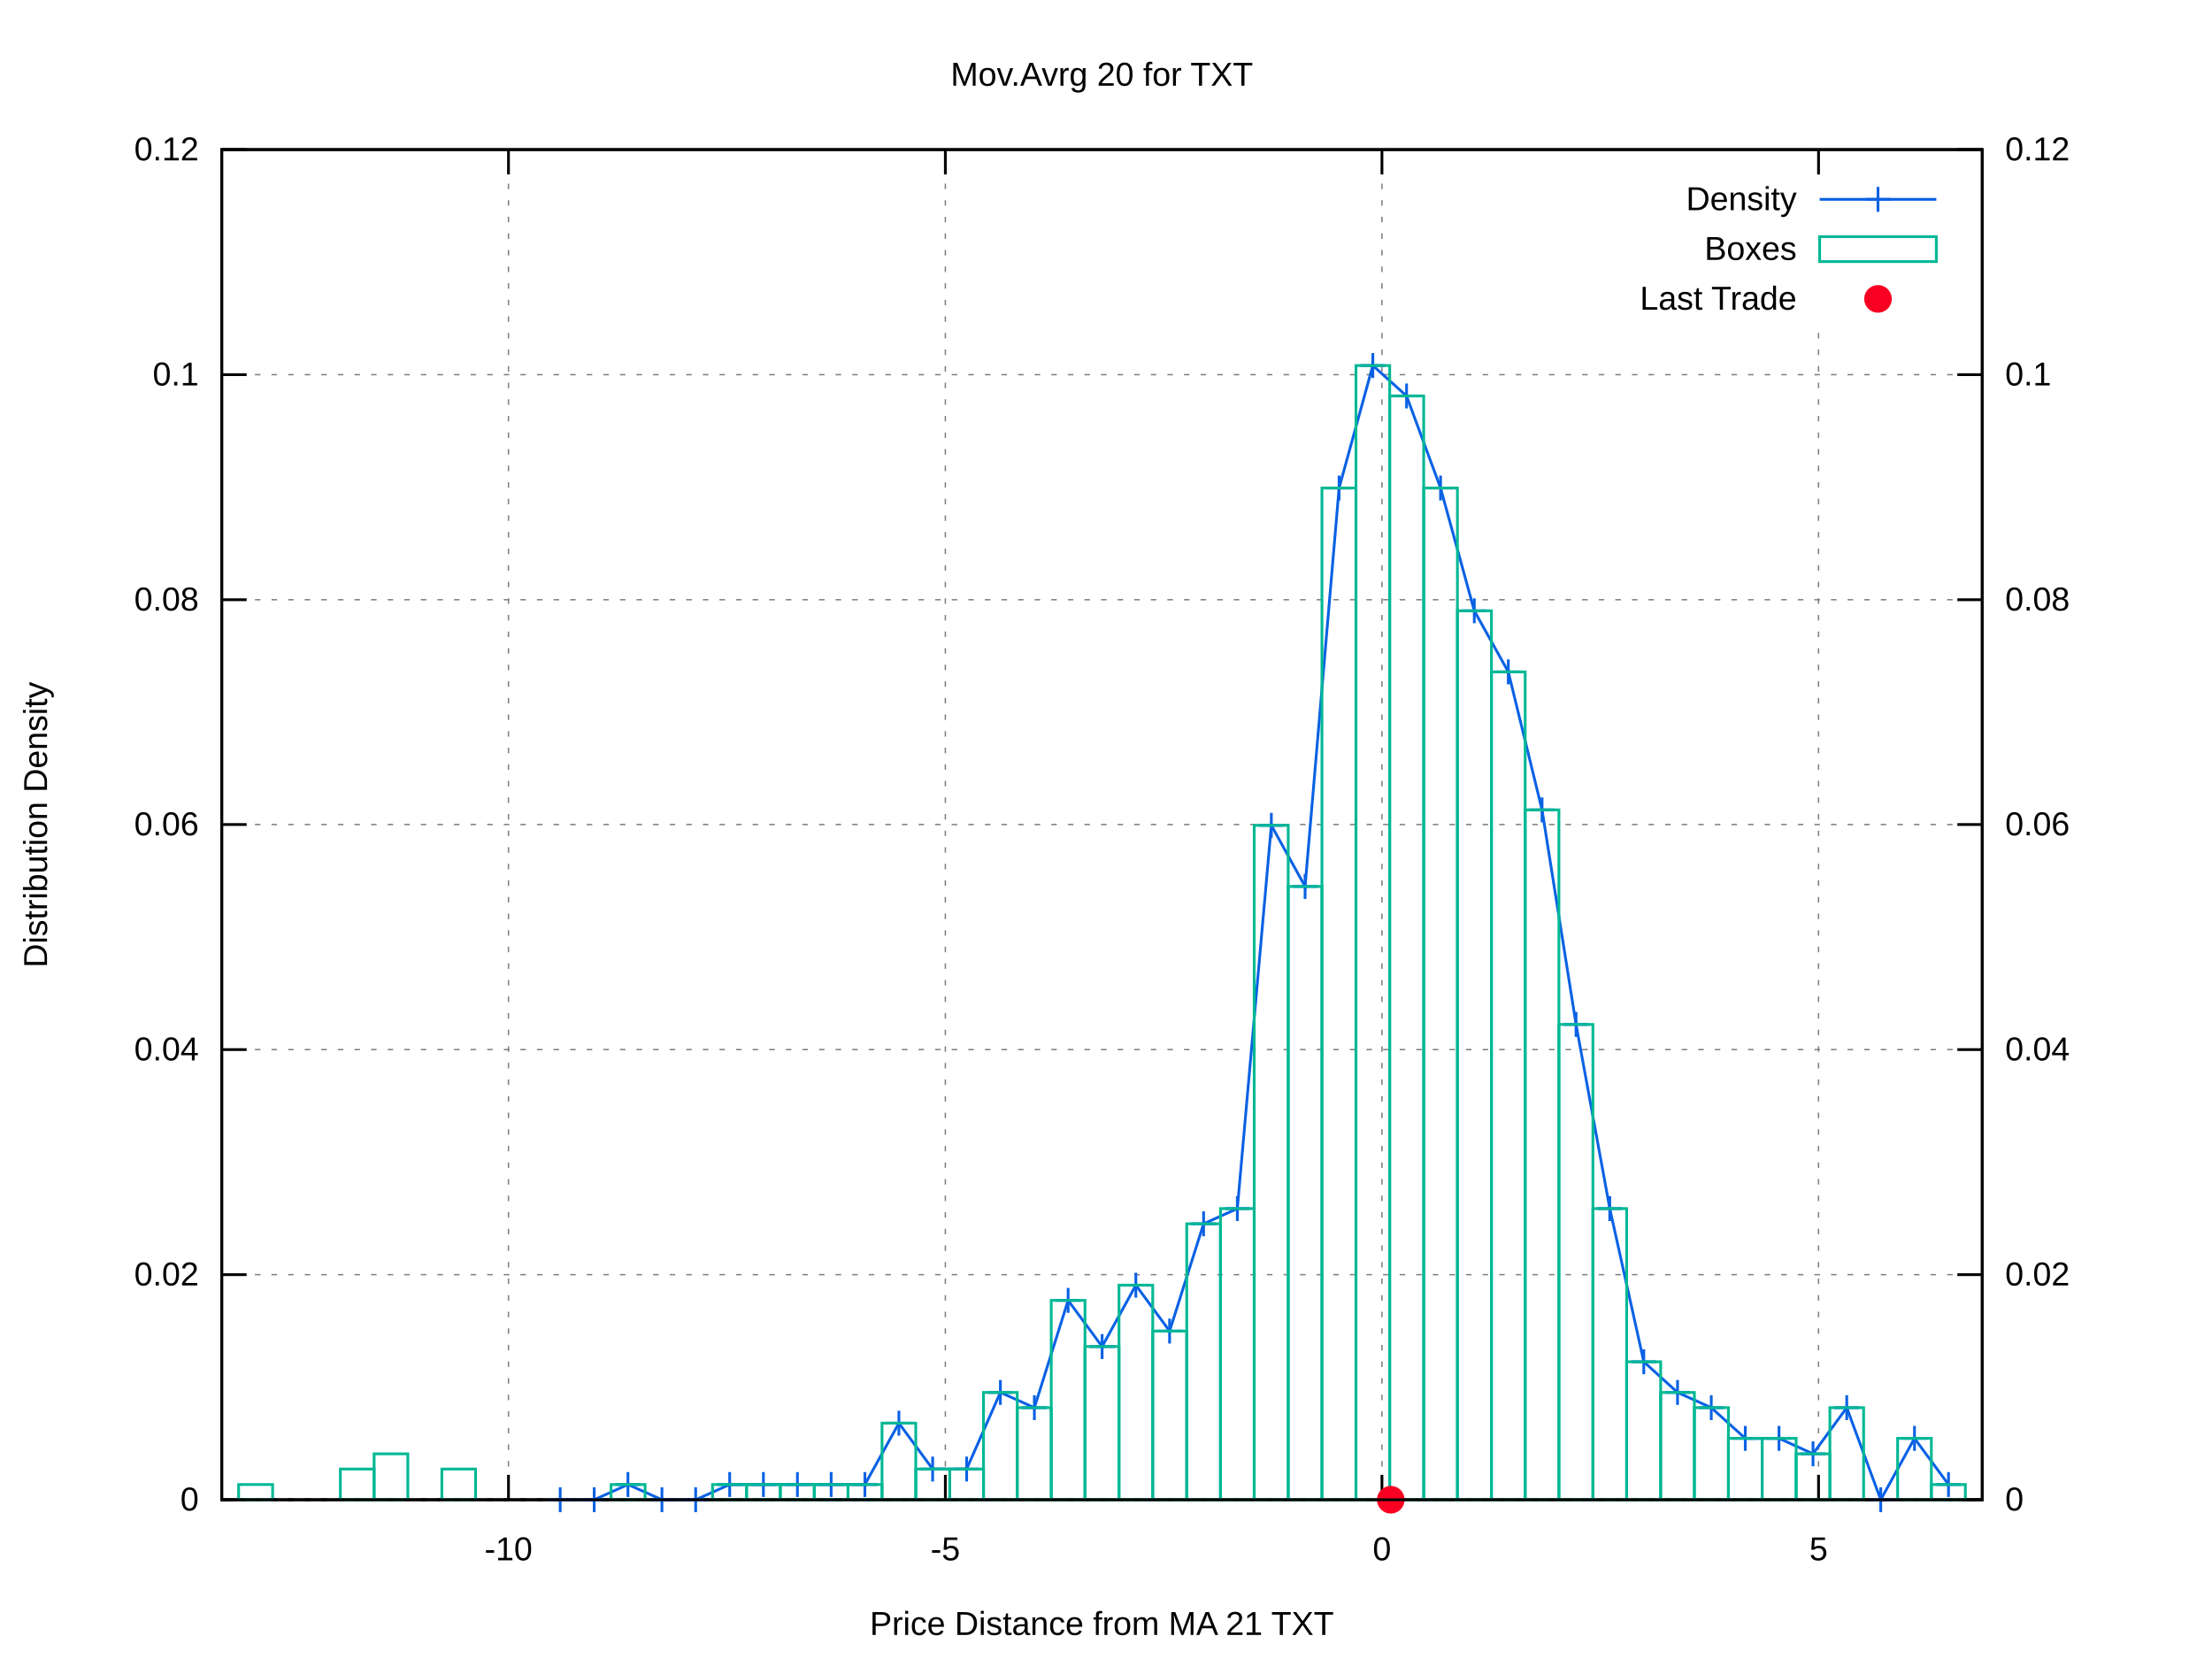
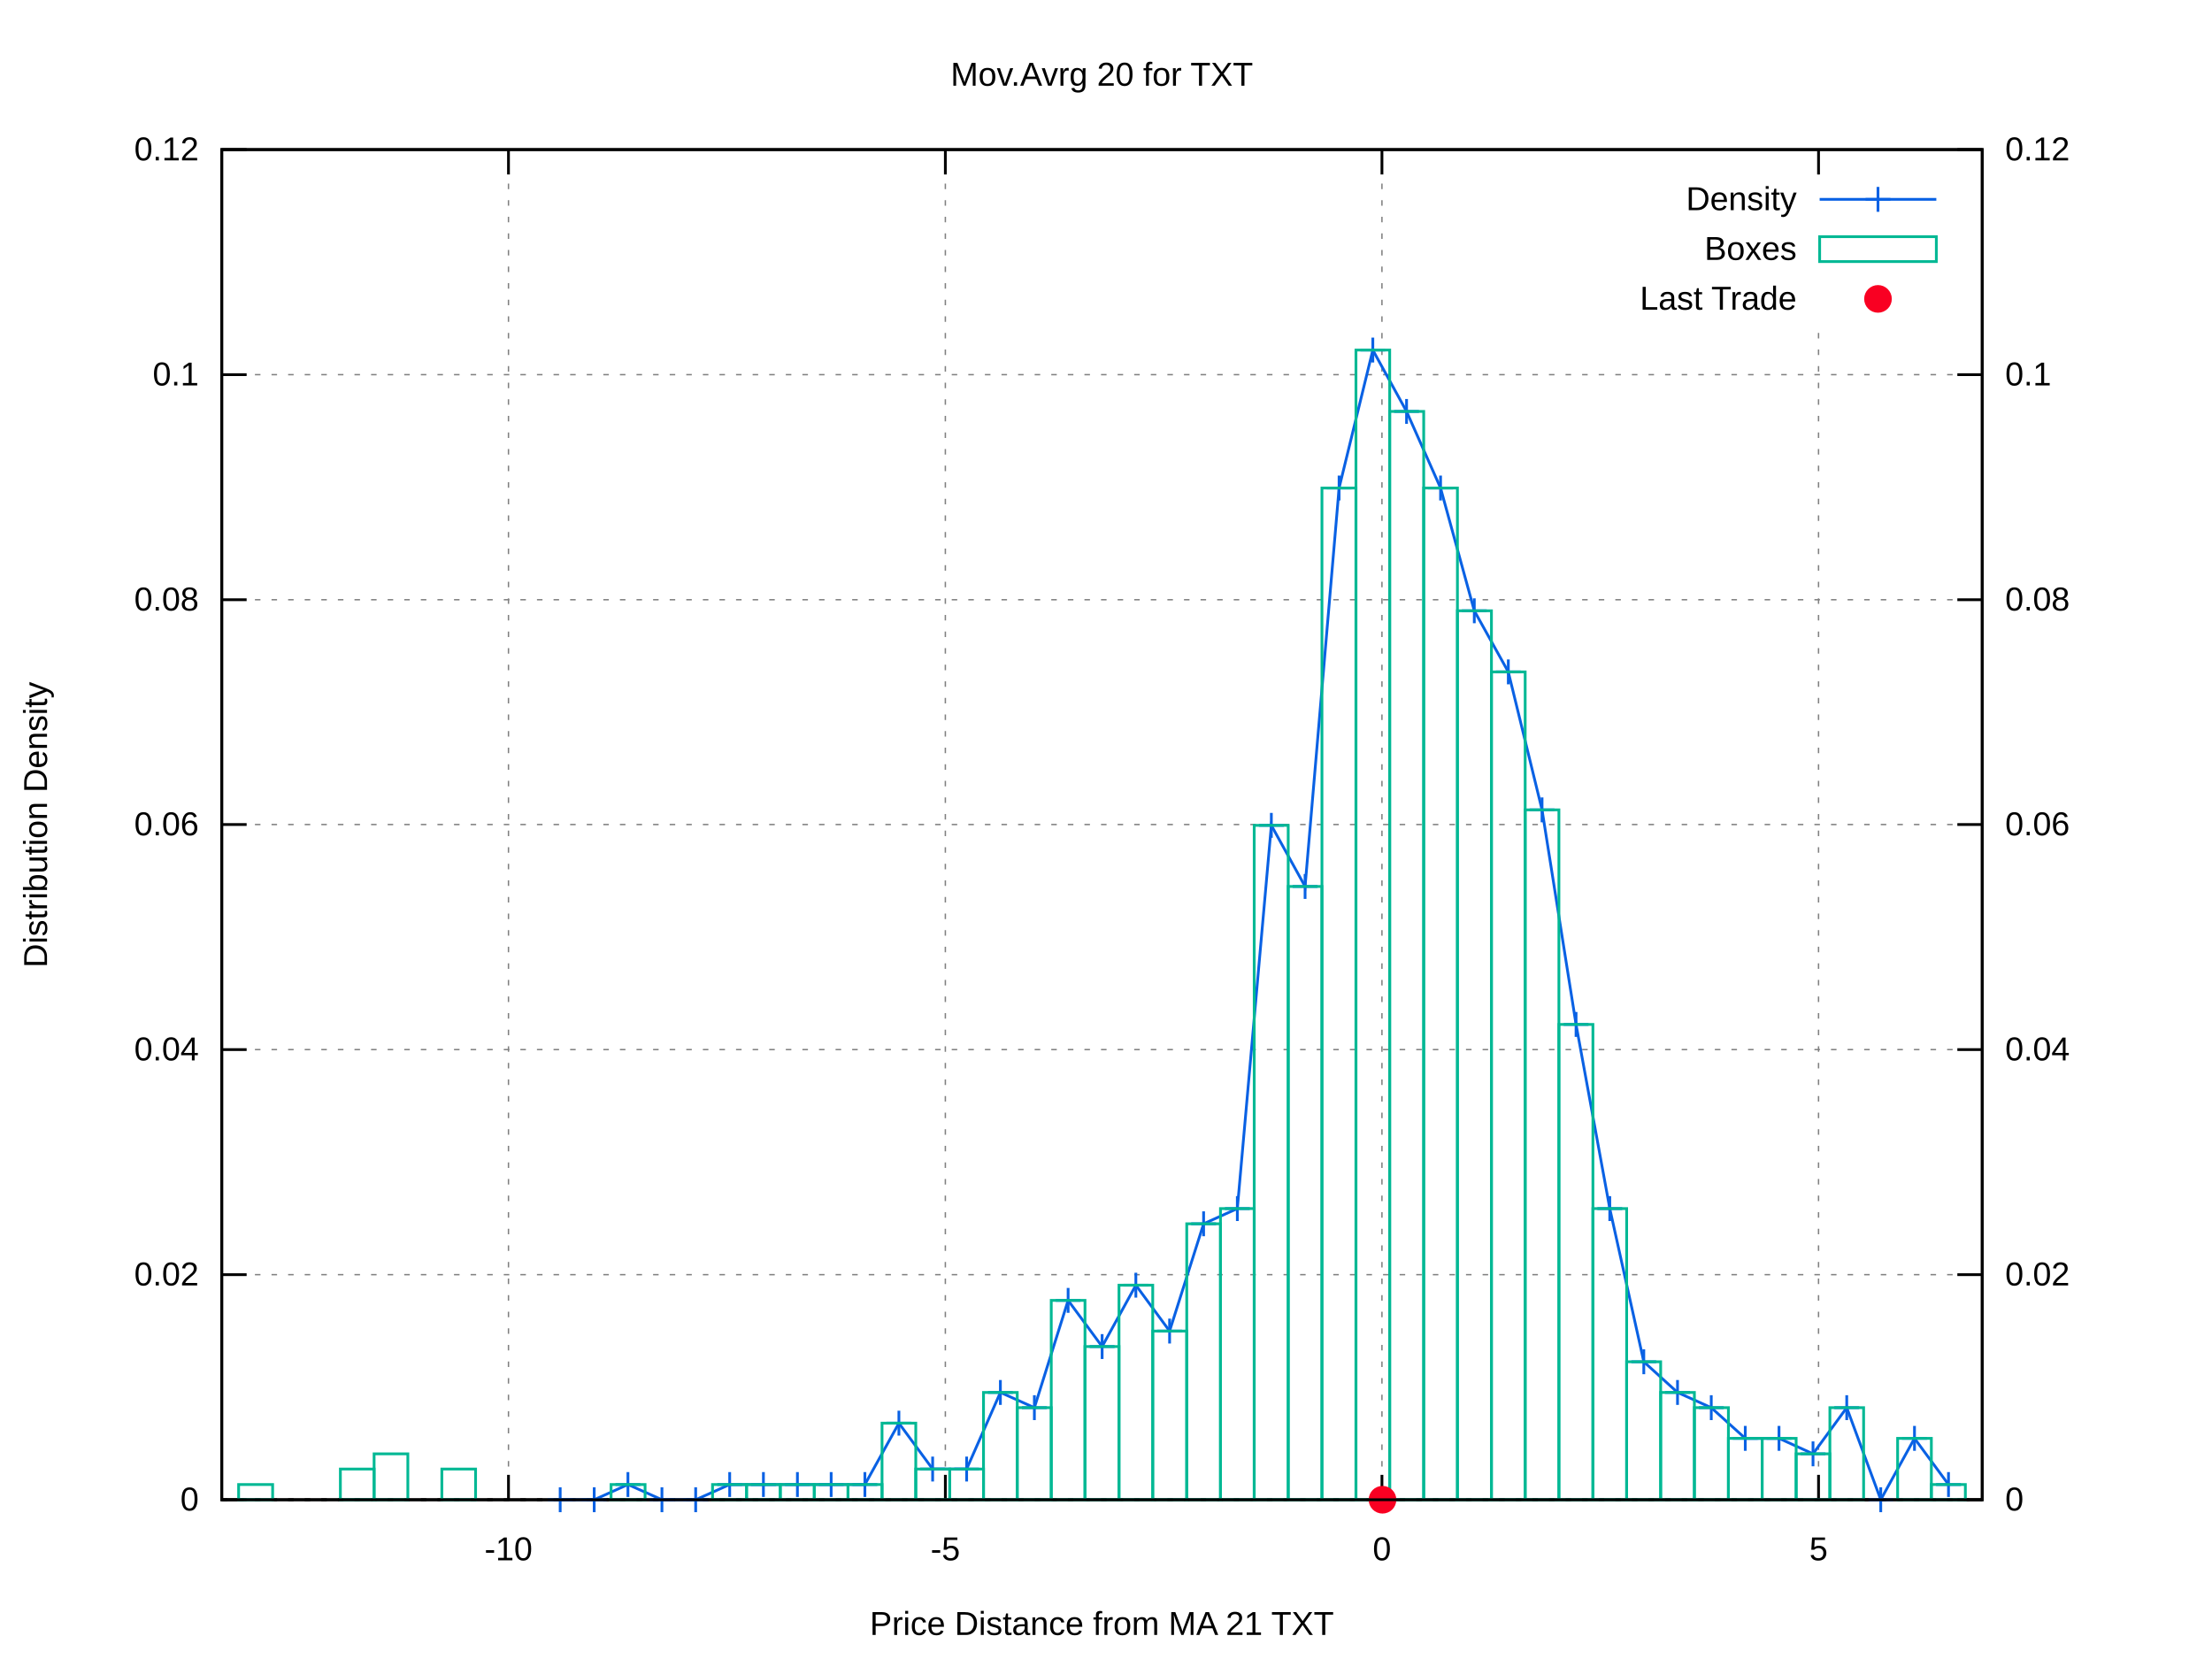
<svg xmlns="http://www.w3.org/2000/svg" xmlns:xlink="http://www.w3.org/1999/xlink" viewBox="0 0 800 600">
  <g id="gnuplot_canvas">
    <rect x="0" y="0" width="800" height="600" fill="#ffffff" />
    <defs>
      <circle id="gpDot" r="0.5" stroke-width="0.5" />
      <path id="gpPt0" stroke-width="0.222" stroke="currentColor" d="M-1,0 h2 M0,-1 v2" />
      <path id="gpPt1" stroke-width="0.222" stroke="currentColor" d="M-1,-1 L1,1 M1,-1 L-1,1" />
      <path id="gpPt2" stroke-width="0.222" stroke="currentColor" d="M-1,0 L1,0 M0,-1 L0,1 M-1,-1 L1,1 M-1,1 L1,-1" />
      <rect id="gpPt3" stroke-width="0.222" stroke="currentColor" x="-1" y="-1" width="2" height="2" />
      <rect id="gpPt4" stroke-width="0.222" stroke="currentColor" fill="currentColor" x="-1" y="-1" width="2" height="2" />
      <circle id="gpPt5" stroke-width="0.222" stroke="currentColor" cx="0" cy="0" r="1" />
      <use xlink:href="#gpPt5" id="gpPt6" fill="currentColor" stroke="none" />
      <path id="gpPt7" stroke-width="0.222" stroke="currentColor" d="M0,-1.33 L-1.33,0.67 L1.33,0.67 z" />
      <use xlink:href="#gpPt7" id="gpPt8" fill="currentColor" stroke="none" />
      <use xlink:href="#gpPt7" id="gpPt9" stroke="currentColor" transform="rotate(180)" />
      <use xlink:href="#gpPt9" id="gpPt10" fill="currentColor" stroke="none" />
      <use xlink:href="#gpPt3" id="gpPt11" stroke="currentColor" transform="rotate(45)" />
      <use xlink:href="#gpPt11" id="gpPt12" fill="currentColor" stroke="none" />
      <path id="gpPt13" stroke-width="0.222" stroke="currentColor" d="M0,1.330 L1.265,0.411 L0.782,-1.067 L-0.782,-1.076 L-1.265,0.411 z" />
      <use xlink:href="#gpPt13" id="gpPt14" fill="currentColor" stroke="none" />
      <filter id="textbox" filterUnits="objectBoundingBox" x="0" y="0" height="1" width="1">
        <feFlood flood-color="#FFFFFF" flood-opacity="1" result="bgnd" />
        <feComposite in="SourceGraphic" in2="bgnd" operator="atop" />
      </filter>
      <filter id="greybox" filterUnits="objectBoundingBox" x="0" y="0" height="1" width="1">
        <feFlood flood-color="lightgrey" flood-opacity="1" result="grey" />
        <feComposite in="SourceGraphic" in2="grey" operator="atop" />
      </filter>
    </defs>
    <g fill="none" color="#FFFFFF" stroke="black" stroke-width="1.00" stroke-linecap="butt" stroke-linejoin="miter">
</g>
    <g fill="none" color="black" stroke="currentColor" stroke-width="1.00" stroke-linecap="butt" stroke-linejoin="miter">
</g>
    <g fill="none" color="black" stroke="black" stroke-width="0.50" stroke-linecap="butt" stroke-linejoin="miter">
</g>
    <g fill="none" color="gray" stroke="currentColor" stroke-width="0.50" stroke-linecap="butt" stroke-linejoin="miter">
      <path stroke="gray" stroke-dasharray="2,4" class="gridline" d="M80.2,542.4 L716.9,542.4  " />
    </g>
    <g fill="none" color="gray" stroke="gray" stroke-width="1.00" stroke-linecap="butt" stroke-linejoin="miter">
</g>
    <g fill="none" color="black" stroke="currentColor" stroke-width="1.00" stroke-linecap="butt" stroke-linejoin="miter">
      <path stroke="black" d="M80.2,542.4 L89.2,542.4  " />
      <g transform="translate(71.9,546.3)" stroke="none" fill="black" font-family="arial" font-size="12.00" text-anchor="end">
        <text>
          <tspan font-family="arial"> 0</tspan>
        </text>
      </g>
    </g>
    <g fill="none" color="black" stroke="currentColor" stroke-width="1.00" stroke-linecap="butt" stroke-linejoin="miter">
</g>
    <g fill="none" color="black" stroke="black" stroke-width="0.50" stroke-linecap="butt" stroke-linejoin="miter">
</g>
    <g fill="none" color="gray" stroke="currentColor" stroke-width="0.50" stroke-linecap="butt" stroke-linejoin="miter">
      <path stroke="gray" stroke-dasharray="2,4" class="gridline" d="M80.2,461.0 L716.9,461.0  " />
    </g>
    <g fill="none" color="gray" stroke="gray" stroke-width="1.00" stroke-linecap="butt" stroke-linejoin="miter">
</g>
    <g fill="none" color="black" stroke="currentColor" stroke-width="1.00" stroke-linecap="butt" stroke-linejoin="miter">
      <path stroke="black" d="M80.2,461.0 L89.2,461.0  " />
      <g transform="translate(71.9,464.9)" stroke="none" fill="black" font-family="arial" font-size="12.00" text-anchor="end">
        <text>
          <tspan font-family="arial"> 0.02</tspan>
        </text>
      </g>
    </g>
    <g fill="none" color="black" stroke="currentColor" stroke-width="1.00" stroke-linecap="butt" stroke-linejoin="miter">
</g>
    <g fill="none" color="black" stroke="black" stroke-width="0.50" stroke-linecap="butt" stroke-linejoin="miter">
</g>
    <g fill="none" color="gray" stroke="currentColor" stroke-width="0.50" stroke-linecap="butt" stroke-linejoin="miter">
      <path stroke="gray" stroke-dasharray="2,4" class="gridline" d="M80.2,379.6 L716.9,379.6  " />
    </g>
    <g fill="none" color="gray" stroke="gray" stroke-width="1.00" stroke-linecap="butt" stroke-linejoin="miter">
</g>
    <g fill="none" color="black" stroke="currentColor" stroke-width="1.00" stroke-linecap="butt" stroke-linejoin="miter">
      <path stroke="black" d="M80.2,379.6 L89.2,379.6  " />
      <g transform="translate(71.9,383.5)" stroke="none" fill="black" font-family="arial" font-size="12.00" text-anchor="end">
        <text>
          <tspan font-family="arial"> 0.04</tspan>
        </text>
      </g>
    </g>
    <g fill="none" color="black" stroke="currentColor" stroke-width="1.00" stroke-linecap="butt" stroke-linejoin="miter">
</g>
    <g fill="none" color="black" stroke="black" stroke-width="0.50" stroke-linecap="butt" stroke-linejoin="miter">
</g>
    <g fill="none" color="gray" stroke="currentColor" stroke-width="0.50" stroke-linecap="butt" stroke-linejoin="miter">
      <path stroke="gray" stroke-dasharray="2,4" class="gridline" d="M80.2,298.2 L716.9,298.2  " />
    </g>
    <g fill="none" color="gray" stroke="gray" stroke-width="1.00" stroke-linecap="butt" stroke-linejoin="miter">
</g>
    <g fill="none" color="black" stroke="currentColor" stroke-width="1.00" stroke-linecap="butt" stroke-linejoin="miter">
      <path stroke="black" d="M80.2,298.2 L89.2,298.2  " />
      <g transform="translate(71.9,302.1)" stroke="none" fill="black" font-family="arial" font-size="12.00" text-anchor="end">
        <text>
          <tspan font-family="arial"> 0.06</tspan>
        </text>
      </g>
    </g>
    <g fill="none" color="black" stroke="currentColor" stroke-width="1.00" stroke-linecap="butt" stroke-linejoin="miter">
</g>
    <g fill="none" color="black" stroke="black" stroke-width="0.50" stroke-linecap="butt" stroke-linejoin="miter">
</g>
    <g fill="none" color="gray" stroke="currentColor" stroke-width="0.50" stroke-linecap="butt" stroke-linejoin="miter">
      <path stroke="gray" stroke-dasharray="2,4" class="gridline" d="M80.2,216.9 L716.9,216.9  " />
    </g>
    <g fill="none" color="gray" stroke="gray" stroke-width="1.00" stroke-linecap="butt" stroke-linejoin="miter">
</g>
    <g fill="none" color="black" stroke="currentColor" stroke-width="1.00" stroke-linecap="butt" stroke-linejoin="miter">
      <path stroke="black" d="M80.2,216.9 L89.2,216.9  " />
      <g transform="translate(71.9,220.8)" stroke="none" fill="black" font-family="arial" font-size="12.00" text-anchor="end">
        <text>
          <tspan font-family="arial"> 0.08</tspan>
        </text>
      </g>
    </g>
    <g fill="none" color="black" stroke="currentColor" stroke-width="1.00" stroke-linecap="butt" stroke-linejoin="miter">
</g>
    <g fill="none" color="black" stroke="black" stroke-width="0.50" stroke-linecap="butt" stroke-linejoin="miter">
</g>
    <g fill="none" color="gray" stroke="currentColor" stroke-width="0.50" stroke-linecap="butt" stroke-linejoin="miter">
      <path stroke="gray" stroke-dasharray="2,4" class="gridline" d="M80.2,135.5 L716.9,135.5  " />
    </g>
    <g fill="none" color="gray" stroke="gray" stroke-width="1.00" stroke-linecap="butt" stroke-linejoin="miter">
</g>
    <g fill="none" color="black" stroke="currentColor" stroke-width="1.00" stroke-linecap="butt" stroke-linejoin="miter">
      <path stroke="black" d="M80.2,135.5 L89.2,135.5  " />
      <g transform="translate(71.9,139.4)" stroke="none" fill="black" font-family="arial" font-size="12.00" text-anchor="end">
        <text>
          <tspan font-family="arial"> 0.1</tspan>
        </text>
      </g>
    </g>
    <g fill="none" color="black" stroke="currentColor" stroke-width="1.00" stroke-linecap="butt" stroke-linejoin="miter">
</g>
    <g fill="none" color="black" stroke="black" stroke-width="0.50" stroke-linecap="butt" stroke-linejoin="miter">
</g>
    <g fill="none" color="gray" stroke="currentColor" stroke-width="0.50" stroke-linecap="butt" stroke-linejoin="miter">
      <path stroke="gray" stroke-dasharray="2,4" class="gridline" d="M80.2,54.1 L716.9,54.1  " />
    </g>
    <g fill="none" color="gray" stroke="gray" stroke-width="1.00" stroke-linecap="butt" stroke-linejoin="miter">
</g>
    <g fill="none" color="black" stroke="currentColor" stroke-width="1.00" stroke-linecap="butt" stroke-linejoin="miter">
      <path stroke="black" d="M80.2,54.1 L89.2,54.1  " />
      <g transform="translate(71.9,58.0)" stroke="none" fill="black" font-family="arial" font-size="12.00" text-anchor="end">
        <text>
          <tspan font-family="arial"> 0.12</tspan>
        </text>
      </g>
    </g>
    <g fill="none" color="black" stroke="currentColor" stroke-width="1.00" stroke-linecap="butt" stroke-linejoin="miter">
</g>
    <g fill="none" color="black" stroke="black" stroke-width="0.50" stroke-linecap="butt" stroke-linejoin="miter">
</g>
    <g fill="none" color="gray" stroke="currentColor" stroke-width="0.50" stroke-linecap="butt" stroke-linejoin="miter">
      <path stroke="gray" stroke-dasharray="2,4" class="gridline" d="M183.9,542.4 L183.9,54.1  " />
    </g>
    <g fill="none" color="gray" stroke="gray" stroke-width="1.00" stroke-linecap="butt" stroke-linejoin="miter">
</g>
    <g fill="none" color="black" stroke="currentColor" stroke-width="1.00" stroke-linecap="butt" stroke-linejoin="miter">
      <path stroke="black" d="M183.9,542.4 L183.9,533.4 M183.9,54.1 L183.9,63.1  " />
      <g transform="translate(183.9,564.3)" stroke="none" fill="black" font-family="arial" font-size="12.00" text-anchor="middle">
        <text>
          <tspan font-family="arial">-10</tspan>
        </text>
      </g>
    </g>
    <g fill="none" color="black" stroke="currentColor" stroke-width="1.00" stroke-linecap="butt" stroke-linejoin="miter">
</g>
    <g fill="none" color="black" stroke="black" stroke-width="0.50" stroke-linecap="butt" stroke-linejoin="miter">
</g>
    <g fill="none" color="gray" stroke="currentColor" stroke-width="0.50" stroke-linecap="butt" stroke-linejoin="miter">
      <path stroke="gray" stroke-dasharray="2,4" class="gridline" d="M341.9,542.4 L341.9,54.1  " />
    </g>
    <g fill="none" color="gray" stroke="gray" stroke-width="1.00" stroke-linecap="butt" stroke-linejoin="miter">
</g>
    <g fill="none" color="black" stroke="currentColor" stroke-width="1.00" stroke-linecap="butt" stroke-linejoin="miter">
      <path stroke="black" d="M341.9,542.4 L341.9,533.4 M341.9,54.1 L341.9,63.1  " />
      <g transform="translate(341.9,564.3)" stroke="none" fill="black" font-family="arial" font-size="12.00" text-anchor="middle">
        <text>
          <tspan font-family="arial">-5</tspan>
        </text>
      </g>
    </g>
    <g fill="none" color="black" stroke="currentColor" stroke-width="1.00" stroke-linecap="butt" stroke-linejoin="miter">
</g>
    <g fill="none" color="black" stroke="black" stroke-width="0.50" stroke-linecap="butt" stroke-linejoin="miter">
</g>
    <g fill="none" color="gray" stroke="currentColor" stroke-width="0.50" stroke-linecap="butt" stroke-linejoin="miter">
      <path stroke="gray" stroke-dasharray="2,4" class="gridline" d="M499.8,542.4 L499.8,54.1  " />
    </g>
    <g fill="none" color="gray" stroke="gray" stroke-width="1.00" stroke-linecap="butt" stroke-linejoin="miter">
</g>
    <g fill="none" color="black" stroke="currentColor" stroke-width="1.00" stroke-linecap="butt" stroke-linejoin="miter">
      <path stroke="black" d="M499.8,542.4 L499.8,533.4 M499.8,54.1 L499.8,63.1  " />
      <g transform="translate(499.8,564.3)" stroke="none" fill="black" font-family="arial" font-size="12.00" text-anchor="middle">
        <text>
          <tspan font-family="arial"> 0</tspan>
        </text>
      </g>
    </g>
    <g fill="none" color="black" stroke="currentColor" stroke-width="1.00" stroke-linecap="butt" stroke-linejoin="miter">
</g>
    <g fill="none" color="black" stroke="black" stroke-width="0.50" stroke-linecap="butt" stroke-linejoin="miter">
</g>
    <g fill="none" color="gray" stroke="currentColor" stroke-width="0.50" stroke-linecap="butt" stroke-linejoin="miter">
      <path stroke="gray" stroke-dasharray="2,4" class="gridline" d="M657.7,542.4 L657.7,117.1 M657.7,63.1 L657.7,54.1  " />
    </g>
    <g fill="none" color="gray" stroke="gray" stroke-width="1.00" stroke-linecap="butt" stroke-linejoin="miter">
</g>
    <g fill="none" color="black" stroke="currentColor" stroke-width="1.00" stroke-linecap="butt" stroke-linejoin="miter">
      <path stroke="black" d="M657.7,542.4 L657.7,533.4 M657.7,54.1 L657.7,63.1  " />
      <g transform="translate(657.7,564.3)" stroke="none" fill="black" font-family="arial" font-size="12.00" text-anchor="middle">
        <text>
          <tspan font-family="arial"> 5</tspan>
        </text>
      </g>
    </g>
    <g fill="none" color="black" stroke="currentColor" stroke-width="1.00" stroke-linecap="butt" stroke-linejoin="miter">
      <path stroke="black" d="M716.9,542.4 L707.9,542.4  " />
      <g transform="translate(725.2,546.3)" stroke="none" fill="black" font-family="arial" font-size="12.00" text-anchor="start">
        <text>
          <tspan font-family="arial"> 0</tspan>
        </text>
      </g>
    </g>
    <g fill="none" color="black" stroke="currentColor" stroke-width="1.00" stroke-linecap="butt" stroke-linejoin="miter">
      <path stroke="black" d="M716.9,461.0 L707.9,461.0  " />
      <g transform="translate(725.2,464.9)" stroke="none" fill="black" font-family="arial" font-size="12.00" text-anchor="start">
        <text>
          <tspan font-family="arial"> 0.02</tspan>
        </text>
      </g>
    </g>
    <g fill="none" color="black" stroke="currentColor" stroke-width="1.00" stroke-linecap="butt" stroke-linejoin="miter">
      <path stroke="black" d="M716.9,379.6 L707.9,379.6  " />
      <g transform="translate(725.2,383.5)" stroke="none" fill="black" font-family="arial" font-size="12.00" text-anchor="start">
        <text>
          <tspan font-family="arial"> 0.04</tspan>
        </text>
      </g>
    </g>
    <g fill="none" color="black" stroke="currentColor" stroke-width="1.00" stroke-linecap="butt" stroke-linejoin="miter">
      <path stroke="black" d="M716.9,298.2 L707.9,298.2  " />
      <g transform="translate(725.2,302.1)" stroke="none" fill="black" font-family="arial" font-size="12.00" text-anchor="start">
        <text>
          <tspan font-family="arial"> 0.06</tspan>
        </text>
      </g>
    </g>
    <g fill="none" color="black" stroke="currentColor" stroke-width="1.00" stroke-linecap="butt" stroke-linejoin="miter">
      <path stroke="black" d="M716.9,216.9 L707.9,216.9  " />
      <g transform="translate(725.2,220.8)" stroke="none" fill="black" font-family="arial" font-size="12.00" text-anchor="start">
        <text>
          <tspan font-family="arial"> 0.08</tspan>
        </text>
      </g>
    </g>
    <g fill="none" color="black" stroke="currentColor" stroke-width="1.00" stroke-linecap="butt" stroke-linejoin="miter">
      <path stroke="black" d="M716.9,135.5 L707.9,135.5  " />
      <g transform="translate(725.2,139.4)" stroke="none" fill="black" font-family="arial" font-size="12.00" text-anchor="start">
        <text>
          <tspan font-family="arial"> 0.1</tspan>
        </text>
      </g>
    </g>
    <g fill="none" color="black" stroke="currentColor" stroke-width="1.00" stroke-linecap="butt" stroke-linejoin="miter">
      <path stroke="black" d="M716.9,54.1 L707.9,54.1  " />
      <g transform="translate(725.2,58.0)" stroke="none" fill="black" font-family="arial" font-size="12.00" text-anchor="start">
        <text>
          <tspan font-family="arial"> 0.12</tspan>
        </text>
      </g>
    </g>
    <g fill="none" color="black" stroke="currentColor" stroke-width="1.00" stroke-linecap="butt" stroke-linejoin="miter">
</g>
    <g fill="none" color="gray" stroke="currentColor" stroke-width="1.00" stroke-linecap="butt" stroke-linejoin="miter">
      <path stroke="black" stroke-dasharray="2,4" d="M80.2,542.4 L716.9,542.4  " />
    </g>
    <g fill="none" color="black" stroke="currentColor" stroke-width="1.00" stroke-linecap="butt" stroke-linejoin="miter">
      <path stroke="black" d="M80.2,54.1 L80.2,542.4 L716.9,542.4 L716.9,54.1 L80.2,54.1 Z  " />
    </g>
    <g fill="none" color="black" stroke="currentColor" stroke-width="1.00" stroke-linecap="butt" stroke-linejoin="miter">
      <g transform="translate(17.0,298.3) rotate(270)" stroke="none" fill="black" font-family="arial" font-size="12.00" text-anchor="middle">
        <text>
          <tspan font-family="arial">Distribution Density</tspan>
        </text>
      </g>
    </g>
    <g fill="none" color="black" stroke="currentColor" stroke-width="1.00" stroke-linecap="butt" stroke-linejoin="miter">
      <g transform="translate(398.5,591.3)" stroke="none" fill="black" font-family="arial" font-size="12.00" text-anchor="middle">
        <text>
          <tspan font-family="arial">Price Distance from MA 21 TXT</tspan>
        </text>
      </g>
    </g>
    <g fill="none" color="black" stroke="currentColor" stroke-width="1.00" stroke-linecap="butt" stroke-linejoin="miter">
      <g transform="translate(398.5,31.0)" stroke="none" fill="black" font-family="arial" font-size="12.00" text-anchor="middle">
        <text>
          <tspan font-family="arial">Mov.Avrg 20 for TXT </tspan>
        </text>
      </g>
    </g>
    <g id="gnuplot_plot_1">
      <g fill="none" color="black" stroke="currentColor" stroke-width="1.00" stroke-linecap="butt" stroke-linejoin="miter">
        <g transform="translate(649.8,76.0)" stroke="none" fill="black" font-family="arial" font-size="12.00" text-anchor="end">
          <text>
            <tspan font-family="arial">Density</tspan>
          </text>
        </g>
      </g>
      <g fill="none" color="black" stroke="currentColor" stroke-width="1.00" stroke-linecap="butt" stroke-linejoin="miter">
-         <path stroke="rgb(  9,  97, 228)" d="M658.1,72.1 L700.3,72.1 M202.6,542.4 L214.9,542.4 L227.1,536.9 L239.4,542.4 L251.6,542.4 L263.9,536.9   L276.1,536.9 L288.4,536.9 L300.6,536.9 L312.8,536.9 L325.1,514.7 L337.3,531.3 L349.6,531.3 L361.8,503.6   L374.1,509.1 L386.3,470.3 L398.6,487.0 L410.8,464.8 L423.0,481.4 L435.3,442.6 L447.5,437.1 L459.8,298.5   L472.0,320.6 L484.3,176.5 L496.5,132.2 L508.7,143.2 L521.0,176.5 L533.2,220.9 L545.5,243.0 L557.7,292.9   L570.0,370.5 L582.2,437.1 L594.5,492.5 L606.7,503.6 L618.9,509.1 L631.2,520.2 L643.4,520.2 L655.7,525.8   L667.9,509.1 L680.2,542.4 L692.4,520.2 L704.7,536.9  " />
+         <path stroke="rgb(  9,  97, 228)" d="M658.1,72.1 L700.3,72.1 M202.6,542.4 L214.9,542.4 L227.1,536.9 L239.4,542.4 L251.6,542.4 L263.9,536.9   L276.1,536.9 L288.4,536.9 L300.6,536.9 L312.8,536.9 L325.1,514.7 L337.3,531.3 L349.6,531.3 L361.8,503.6   L374.1,509.1 L386.3,470.3 L398.6,487.0 L410.8,464.8 L423.0,481.4 L435.3,442.6 L447.5,437.1 L459.8,298.5   L472.0,320.6 L484.3,176.5 L496.5,126.6 L508.7,148.8 L521.0,176.5 L533.2,220.9 L545.5,243.0 L557.7,292.9   L570.0,370.5 L582.2,437.1 L594.5,492.5 L606.7,503.6 L618.9,509.1 L631.2,520.2 L643.4,520.2 L655.7,525.8   L667.9,509.1 L680.2,542.4 L692.4,520.2 L704.7,536.9  " />
        <use xlink:href="#gpPt0" transform="translate(202.6,542.4) scale(4.50)" color="rgb(  9,  97, 228)" />
        <use xlink:href="#gpPt0" transform="translate(214.9,542.4) scale(4.50)" color="rgb(  9,  97, 228)" />
        <use xlink:href="#gpPt0" transform="translate(227.1,536.9) scale(4.50)" color="rgb(  9,  97, 228)" />
        <use xlink:href="#gpPt0" transform="translate(239.4,542.4) scale(4.50)" color="rgb(  9,  97, 228)" />
        <use xlink:href="#gpPt0" transform="translate(251.6,542.4) scale(4.50)" color="rgb(  9,  97, 228)" />
        <use xlink:href="#gpPt0" transform="translate(263.9,536.9) scale(4.50)" color="rgb(  9,  97, 228)" />
        <use xlink:href="#gpPt0" transform="translate(276.1,536.9) scale(4.50)" color="rgb(  9,  97, 228)" />
        <use xlink:href="#gpPt0" transform="translate(288.4,536.9) scale(4.50)" color="rgb(  9,  97, 228)" />
        <use xlink:href="#gpPt0" transform="translate(300.6,536.9) scale(4.50)" color="rgb(  9,  97, 228)" />
        <use xlink:href="#gpPt0" transform="translate(312.8,536.9) scale(4.50)" color="rgb(  9,  97, 228)" />
        <use xlink:href="#gpPt0" transform="translate(325.1,514.7) scale(4.50)" color="rgb(  9,  97, 228)" />
        <use xlink:href="#gpPt0" transform="translate(337.3,531.3) scale(4.50)" color="rgb(  9,  97, 228)" />
        <use xlink:href="#gpPt0" transform="translate(349.6,531.3) scale(4.50)" color="rgb(  9,  97, 228)" />
        <use xlink:href="#gpPt0" transform="translate(361.8,503.6) scale(4.50)" color="rgb(  9,  97, 228)" />
        <use xlink:href="#gpPt0" transform="translate(374.1,509.1) scale(4.50)" color="rgb(  9,  97, 228)" />
        <use xlink:href="#gpPt0" transform="translate(386.3,470.3) scale(4.50)" color="rgb(  9,  97, 228)" />
        <use xlink:href="#gpPt0" transform="translate(398.6,487.0) scale(4.50)" color="rgb(  9,  97, 228)" />
        <use xlink:href="#gpPt0" transform="translate(410.8,464.8) scale(4.50)" color="rgb(  9,  97, 228)" />
        <use xlink:href="#gpPt0" transform="translate(423.0,481.4) scale(4.50)" color="rgb(  9,  97, 228)" />
        <use xlink:href="#gpPt0" transform="translate(435.3,442.6) scale(4.50)" color="rgb(  9,  97, 228)" />
        <use xlink:href="#gpPt0" transform="translate(447.5,437.1) scale(4.50)" color="rgb(  9,  97, 228)" />
        <use xlink:href="#gpPt0" transform="translate(459.8,298.5) scale(4.50)" color="rgb(  9,  97, 228)" />
        <use xlink:href="#gpPt0" transform="translate(472.0,320.6) scale(4.50)" color="rgb(  9,  97, 228)" />
        <use xlink:href="#gpPt0" transform="translate(484.3,176.5) scale(4.50)" color="rgb(  9,  97, 228)" />
-         <use xlink:href="#gpPt0" transform="translate(496.5,132.2) scale(4.50)" color="rgb(  9,  97, 228)" />
-         <use xlink:href="#gpPt0" transform="translate(508.7,143.2) scale(4.50)" color="rgb(  9,  97, 228)" />
+         <use xlink:href="#gpPt0" transform="translate(496.5,126.6) scale(4.50)" color="rgb(  9,  97, 228)" />
+         <use xlink:href="#gpPt0" transform="translate(508.7,148.8) scale(4.50)" color="rgb(  9,  97, 228)" />
        <use xlink:href="#gpPt0" transform="translate(521.0,176.5) scale(4.50)" color="rgb(  9,  97, 228)" />
        <use xlink:href="#gpPt0" transform="translate(533.2,220.9) scale(4.50)" color="rgb(  9,  97, 228)" />
        <use xlink:href="#gpPt0" transform="translate(545.5,243.0) scale(4.50)" color="rgb(  9,  97, 228)" />
        <use xlink:href="#gpPt0" transform="translate(557.7,292.9) scale(4.50)" color="rgb(  9,  97, 228)" />
        <use xlink:href="#gpPt0" transform="translate(570.0,370.5) scale(4.50)" color="rgb(  9,  97, 228)" />
        <use xlink:href="#gpPt0" transform="translate(582.2,437.1) scale(4.50)" color="rgb(  9,  97, 228)" />
        <use xlink:href="#gpPt0" transform="translate(594.5,492.5) scale(4.50)" color="rgb(  9,  97, 228)" />
        <use xlink:href="#gpPt0" transform="translate(606.7,503.6) scale(4.50)" color="rgb(  9,  97, 228)" />
        <use xlink:href="#gpPt0" transform="translate(618.9,509.1) scale(4.50)" color="rgb(  9,  97, 228)" />
        <use xlink:href="#gpPt0" transform="translate(631.2,520.2) scale(4.50)" color="rgb(  9,  97, 228)" />
        <use xlink:href="#gpPt0" transform="translate(643.4,520.2) scale(4.50)" color="rgb(  9,  97, 228)" />
        <use xlink:href="#gpPt0" transform="translate(655.7,525.8) scale(4.50)" color="rgb(  9,  97, 228)" />
        <use xlink:href="#gpPt0" transform="translate(667.9,509.1) scale(4.50)" color="rgb(  9,  97, 228)" />
        <use xlink:href="#gpPt0" transform="translate(680.2,542.4) scale(4.50)" color="rgb(  9,  97, 228)" />
        <use xlink:href="#gpPt0" transform="translate(692.4,520.2) scale(4.50)" color="rgb(  9,  97, 228)" />
        <use xlink:href="#gpPt0" transform="translate(704.7,536.9) scale(4.50)" color="rgb(  9,  97, 228)" />
        <use xlink:href="#gpPt0" transform="translate(679.2,72.1) scale(4.50)" color="rgb(  9,  97, 228)" />
      </g>
    </g>
    <g id="gnuplot_plot_2">
      <g fill="none" color="black" stroke="currentColor" stroke-width="1.00" stroke-linecap="butt" stroke-linejoin="miter">
        <g transform="translate(649.8,94.0)" stroke="none" fill="black" font-family="arial" font-size="12.00" text-anchor="end">
          <text>
            <tspan font-family="arial">Boxes</tspan>
          </text>
        </g>
      </g>
      <g fill="none" color="black" stroke="currentColor" stroke-width="1.00" stroke-linecap="butt" stroke-linejoin="miter">
        <path stroke="rgb(  0, 184, 148)" d="M658.1,94.6 L700.3,94.6 L700.3,85.6 L658.1,85.6 L658.1,94.6 Z  " />
        <path stroke="rgb(  0, 184, 148)" d="M86.3,542.4 L86.3,536.9 L98.6,536.9 L98.6,542.4 L86.3,542.4 Z  " />
        <path stroke="rgb(  0, 184, 148)" d="M123.1,542.4 L123.1,531.3 L135.3,531.3 L135.3,542.4 L123.1,542.4 Z  " />
        <path stroke="rgb(  0, 184, 148)" d="M135.3,542.4 L135.3,525.8 L147.5,525.8 L147.5,542.4 L135.3,542.4 Z  " />
        <path stroke="rgb(  0, 184, 148)" d="M159.8,542.4 L159.8,531.3 L172.0,531.3 L172.0,542.4 L159.8,542.4 Z  " />
        <path stroke="rgb(  0, 184, 148)" d="M221.0,542.4 L221.0,536.9 L233.3,536.9 L233.3,542.4 L221.0,542.4 Z  " />
        <path stroke="rgb(  0, 184, 148)" d="M257.7,542.4 L257.7,536.9 L270.0,536.9 L270.0,542.4 L257.7,542.4 Z  " />
        <path stroke="rgb(  0, 184, 148)" d="M270.0,542.4 L270.0,536.9 L282.2,536.9 L282.2,542.4 L270.0,542.4 Z  " />
        <path stroke="rgb(  0, 184, 148)" d="M282.2,542.4 L282.2,536.9 L294.5,536.9 L294.5,542.4 L282.2,542.4 Z  " />
        <path stroke="rgb(  0, 184, 148)" d="M294.5,542.4 L294.5,536.9 L306.7,536.9 L306.7,542.4 L294.5,542.4 Z  " />
        <path stroke="rgb(  0, 184, 148)" d="M306.7,542.4 L306.7,536.9 L319.0,536.9 L319.0,542.4 L306.7,542.4 Z  " />
        <path stroke="rgb(  0, 184, 148)" d="M319.0,542.4 L319.0,514.7 L331.2,514.7 L331.2,542.4 L319.0,542.4 Z  " />
        <path stroke="rgb(  0, 184, 148)" d="M331.2,542.4 L331.2,531.3 L343.5,531.3 L343.5,542.4 L331.2,542.4 Z  " />
        <path stroke="rgb(  0, 184, 148)" d="M343.5,542.4 L343.5,531.3 L355.7,531.3 L355.7,542.4 L343.5,542.4 Z  " />
        <path stroke="rgb(  0, 184, 148)" d="M355.7,542.4 L355.7,503.6 L367.9,503.6 L367.9,542.4 L355.7,542.4 Z  " />
        <path stroke="rgb(  0, 184, 148)" d="M367.9,542.4 L367.9,509.1 L380.2,509.1 L380.2,542.4 L367.9,542.4 Z  " />
        <path stroke="rgb(  0, 184, 148)" d="M380.2,542.4 L380.2,470.3 L392.4,470.3 L392.4,542.4 L380.2,542.4 Z  " />
        <path stroke="rgb(  0, 184, 148)" d="M392.4,542.4 L392.4,487.0 L404.7,487.0 L404.7,542.4 L392.4,542.4 Z  " />
        <path stroke="rgb(  0, 184, 148)" d="M404.7,542.4 L404.7,464.8 L416.9,464.8 L416.9,542.4 L404.7,542.4 Z  " />
        <path stroke="rgb(  0, 184, 148)" d="M416.9,542.4 L416.9,481.4 L429.2,481.4 L429.2,542.4 L416.9,542.4 Z  " />
        <path stroke="rgb(  0, 184, 148)" d="M429.2,542.4 L429.2,442.6 L441.4,442.6 L441.4,542.4 L429.2,542.4 Z  " />
        <path stroke="rgb(  0, 184, 148)" d="M441.4,542.4 L441.4,437.1 L453.6,437.1 L453.6,542.4 L441.4,542.4 Z  " />
        <path stroke="rgb(  0, 184, 148)" d="M453.6,542.4 L453.6,298.5 L465.9,298.5 L465.9,542.4 L453.6,542.4 Z  " />
        <path stroke="rgb(  0, 184, 148)" d="M465.9,542.4 L465.9,320.6 L478.1,320.6 L478.1,542.4 L465.9,542.4 Z  " />
        <path stroke="rgb(  0, 184, 148)" d="M478.1,542.4 L478.1,176.5 L490.4,176.5 L490.4,542.4 L478.1,542.4 Z  " />
-         <path stroke="rgb(  0, 184, 148)" d="M490.4,542.4 L490.4,132.2 L502.6,132.2 L502.6,542.4 L490.4,542.4 Z  " />
-         <path stroke="rgb(  0, 184, 148)" d="M502.6,542.4 L502.6,143.2 L514.9,143.2 L514.9,542.4 L502.6,542.4 Z  " />
+         <path stroke="rgb(  0, 184, 148)" d="M490.4,542.4 L490.4,126.6 L502.6,126.6 L502.6,542.4 L490.4,542.4 Z  " />
+         <path stroke="rgb(  0, 184, 148)" d="M502.6,542.4 L502.6,148.8 L514.9,148.8 L514.9,542.4 L502.6,542.4 Z  " />
        <path stroke="rgb(  0, 184, 148)" d="M514.9,542.4 L514.9,176.5 L527.1,176.5 L527.1,542.4 L514.9,542.4 Z  " />
        <path stroke="rgb(  0, 184, 148)" d="M527.1,542.4 L527.1,220.9 L539.4,220.9 L539.4,542.4 L527.1,542.4 Z  " />
        <path stroke="rgb(  0, 184, 148)" d="M539.4,542.4 L539.4,243.0 L551.6,243.0 L551.6,542.4 L539.4,542.4 Z  " />
        <path stroke="rgb(  0, 184, 148)" d="M551.6,542.4 L551.6,292.9 L563.8,292.9 L563.8,542.4 L551.6,542.4 Z  " />
        <path stroke="rgb(  0, 184, 148)" d="M563.8,542.4 L563.8,370.5 L576.1,370.5 L576.1,542.4 L563.8,542.4 Z  " />
        <path stroke="rgb(  0, 184, 148)" d="M576.1,542.4 L576.1,437.1 L588.3,437.1 L588.3,542.4 L576.1,542.4 Z  " />
        <path stroke="rgb(  0, 184, 148)" d="M588.3,542.4 L588.3,492.5 L600.6,492.5 L600.6,542.4 L588.3,542.4 Z  " />
        <path stroke="rgb(  0, 184, 148)" d="M600.6,542.4 L600.6,503.6 L612.8,503.6 L612.8,542.4 L600.6,542.4 Z  " />
        <path stroke="rgb(  0, 184, 148)" d="M612.8,542.4 L612.8,509.1 L625.1,509.1 L625.1,542.4 L612.8,542.4 Z  " />
        <path stroke="rgb(  0, 184, 148)" d="M625.1,542.4 L625.1,520.2 L637.3,520.2 L637.3,542.4 L625.1,542.4 Z  " />
        <path stroke="rgb(  0, 184, 148)" d="M637.3,542.4 L637.3,520.2 L649.6,520.2 L649.6,542.4 L637.3,542.4 Z  " />
        <path stroke="rgb(  0, 184, 148)" d="M649.6,542.4 L649.6,525.8 L661.8,525.8 L661.8,542.4 L649.6,542.4 Z  " />
        <path stroke="rgb(  0, 184, 148)" d="M661.8,542.4 L661.8,509.1 L674.0,509.1 L674.0,542.4 L661.8,542.4 Z  " />
        <path stroke="rgb(  0, 184, 148)" d="M686.3,542.4 L686.3,520.2 L698.5,520.2 L698.5,542.4 L686.3,542.4 Z  " />
        <path stroke="rgb(  0, 184, 148)" d="M698.5,542.4 L698.5,536.9 L710.8,536.9 L710.8,542.4 L698.5,542.4 Z  " />
      </g>
    </g>
    <g id="gnuplot_plot_3">
      <g fill="none" color="black" stroke="currentColor" stroke-width="1.00" stroke-linecap="butt" stroke-linejoin="miter">
        <g transform="translate(649.8,112.0)" stroke="none" fill="black" font-family="arial" font-size="12.00" text-anchor="end">
          <text>
            <tspan font-family="arial">Last Trade</tspan>
          </text>
        </g>
      </g>
      <g fill="none" color="black" stroke="currentColor" stroke-width="1.00" stroke-linecap="butt" stroke-linejoin="miter">
-         <use xlink:href="#gpPt6" transform="translate(503.0,542.4) scale(4.50)" color="rgb(249,   0,  34)" />
+         <use xlink:href="#gpPt6" transform="translate(500.0,542.4) scale(4.50)" color="rgb(249,   0,  34)" />
        <use xlink:href="#gpPt6" transform="translate(679.2,108.1) scale(4.50)" color="rgb(249,   0,  34)" />
      </g>
    </g>
    <g fill="none" color="#FFFFFF" stroke="rgb(249,   0,  34)" stroke-width="2.00" stroke-linecap="butt" stroke-linejoin="miter">
</g>
    <g fill="none" color="black" stroke="currentColor" stroke-width="2.00" stroke-linecap="butt" stroke-linejoin="miter">
</g>
    <g fill="none" color="black" stroke="black" stroke-width="1.00" stroke-linecap="butt" stroke-linejoin="miter">
</g>
    <g fill="none" color="black" stroke="currentColor" stroke-width="1.00" stroke-linecap="butt" stroke-linejoin="miter">
      <path stroke="black" d="M80.2,54.1 L80.2,542.4 L716.9,542.4 L716.9,54.1 L80.2,54.1 Z  " />
    </g>
    <g fill="none" color="black" stroke="currentColor" stroke-width="1.00" stroke-linecap="butt" stroke-linejoin="miter">
</g>
  </g>
</svg>
